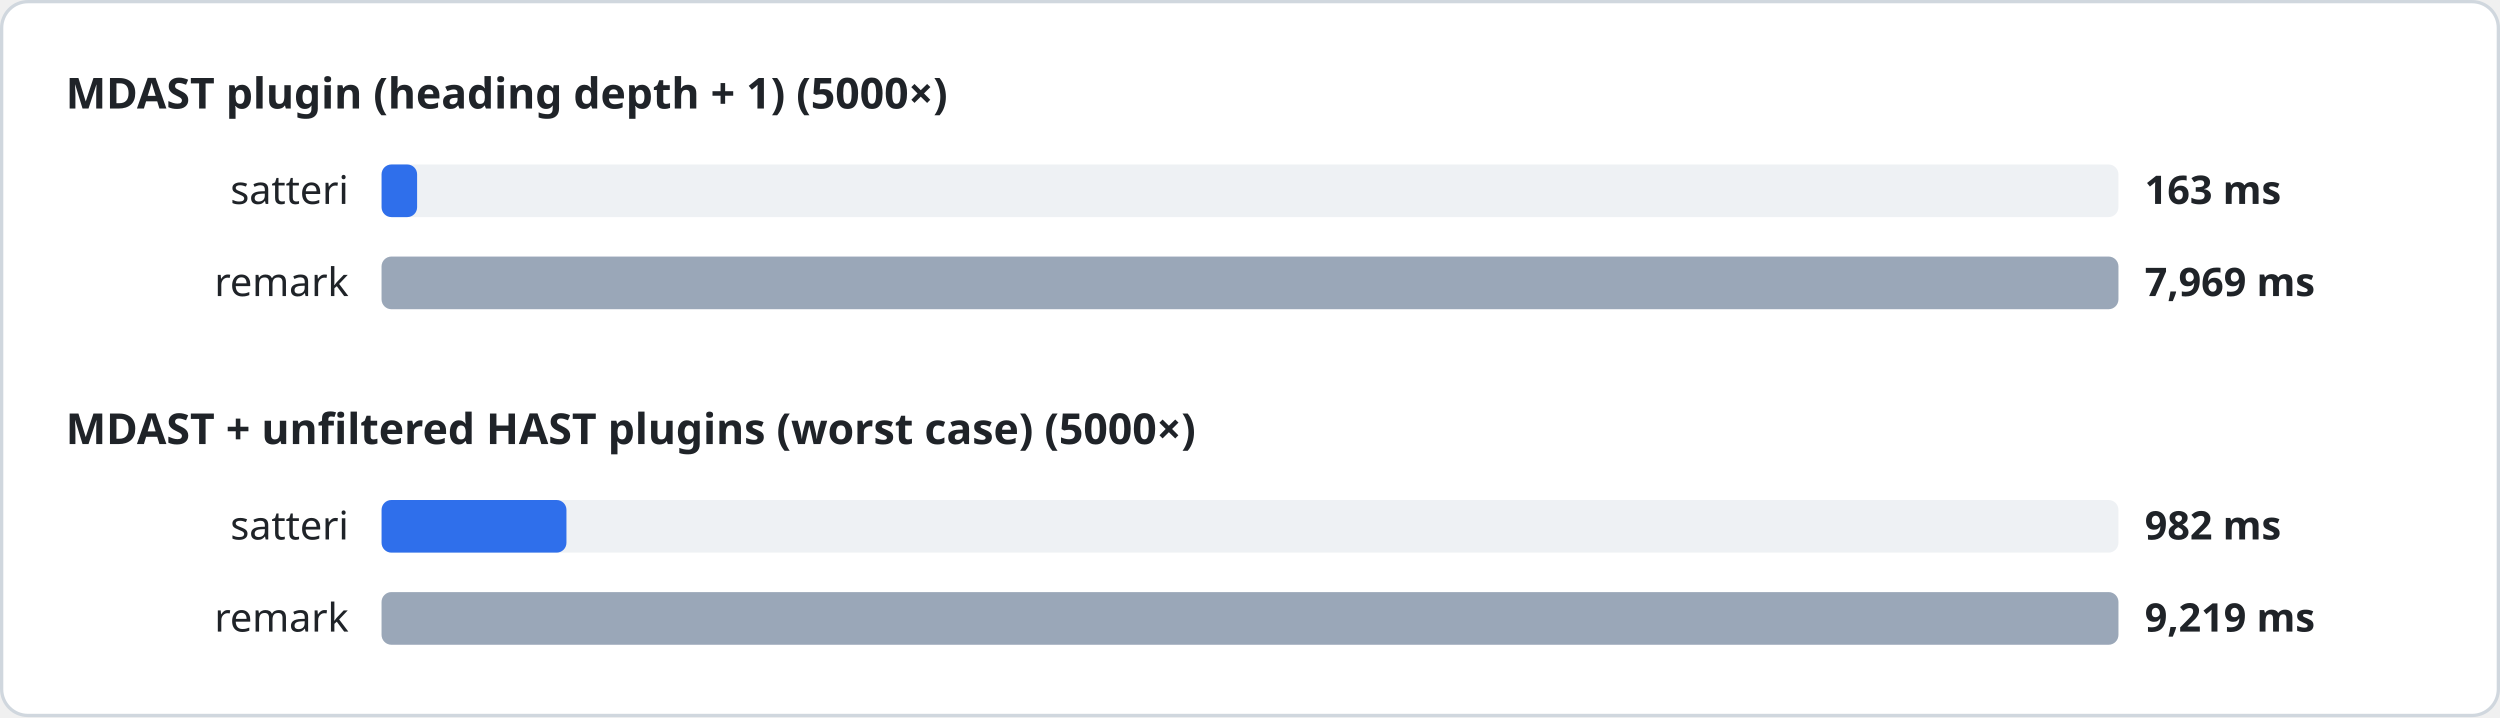
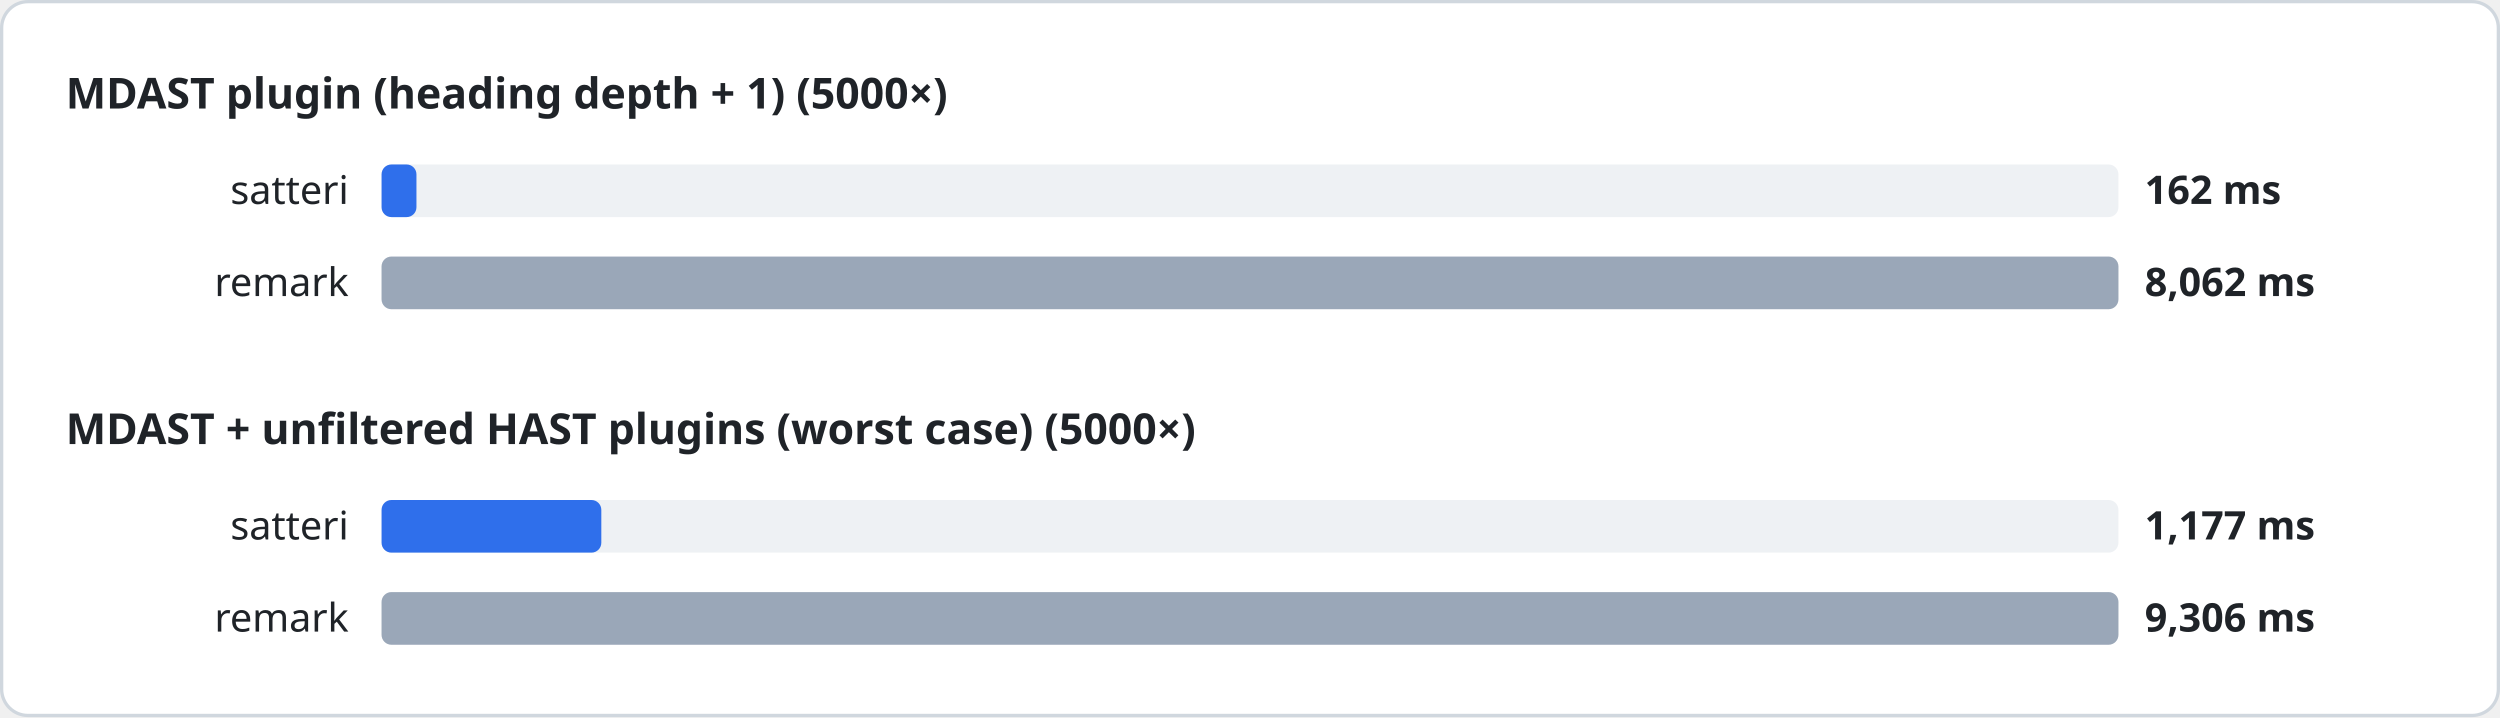
<svg xmlns="http://www.w3.org/2000/svg" width="760" height="218" viewBox="0 0 760 218" font-family="system-ui, sans-serif">
  <style>
.heading{font-size:13px;font-weight:600;fill:#1f2328}
.label{font-size:12px;fill:#1f2328}
.value{font-size:12px;font-weight:600;fill:#1f2328}
.track{fill:#eef1f4}
</style>
  <rect x="0.5" y="0.5" width="759" height="217" rx="8" fill="#ffffff" stroke="#d0d7de" />
  <text x="20" y="33" class="heading">MDAST plugin (heading depth + 1) (5000×)</text>
  <text x="106" y="62" class="label" text-anchor="end">satteri</text>
  <rect x="116" y="50" width="528" height="16" rx="3" class="track" />
-   <rect x="116" y="50" width="10.8" height="16" rx="3" fill="#2f6feb" />
-   <text x="652" y="62" class="value">163 ms</text>
+   <rect x="116" y="50" width="10.6" height="16" rx="3" fill="#2f6feb" />
+   <text x="652" y="62" class="value">162 ms</text>
  <text x="106" y="90" class="label" text-anchor="end">remark</text>
  <rect x="116" y="78" width="528" height="16" rx="3" class="track" />
  <rect x="116" y="78" width="528.0" height="16" rx="3" fill="#9aa7b8" />
-   <text x="652" y="90" class="value">7,969 ms</text>
+   <text x="652" y="90" class="value">8,062 ms</text>
  <text x="20" y="135" class="heading">MDAST + unfiltered HAST plugins (worst case) (5000×)</text>
  <text x="106" y="164" class="label" text-anchor="end">satteri</text>
  <rect x="116" y="152" width="528" height="16" rx="3" class="track" />
-   <rect x="116" y="152" width="56.2" height="16" rx="3" fill="#2f6feb" />
-   <text x="652" y="164" class="value">982 ms</text>
+   <rect x="116" y="152" width="66.8" height="16" rx="3" fill="#2f6feb" />
+   <text x="652" y="164" class="value">1,177 ms</text>
  <text x="106" y="192" class="label" text-anchor="end">remark</text>
  <rect x="116" y="180" width="528" height="16" rx="3" class="track" />
  <rect x="116" y="180" width="528.0" height="16" rx="3" fill="#9aa7b8" />
-   <text x="652" y="192" class="value">9,219 ms</text>
+   <text x="652" y="192" class="value">9,306 ms</text>
</svg>
